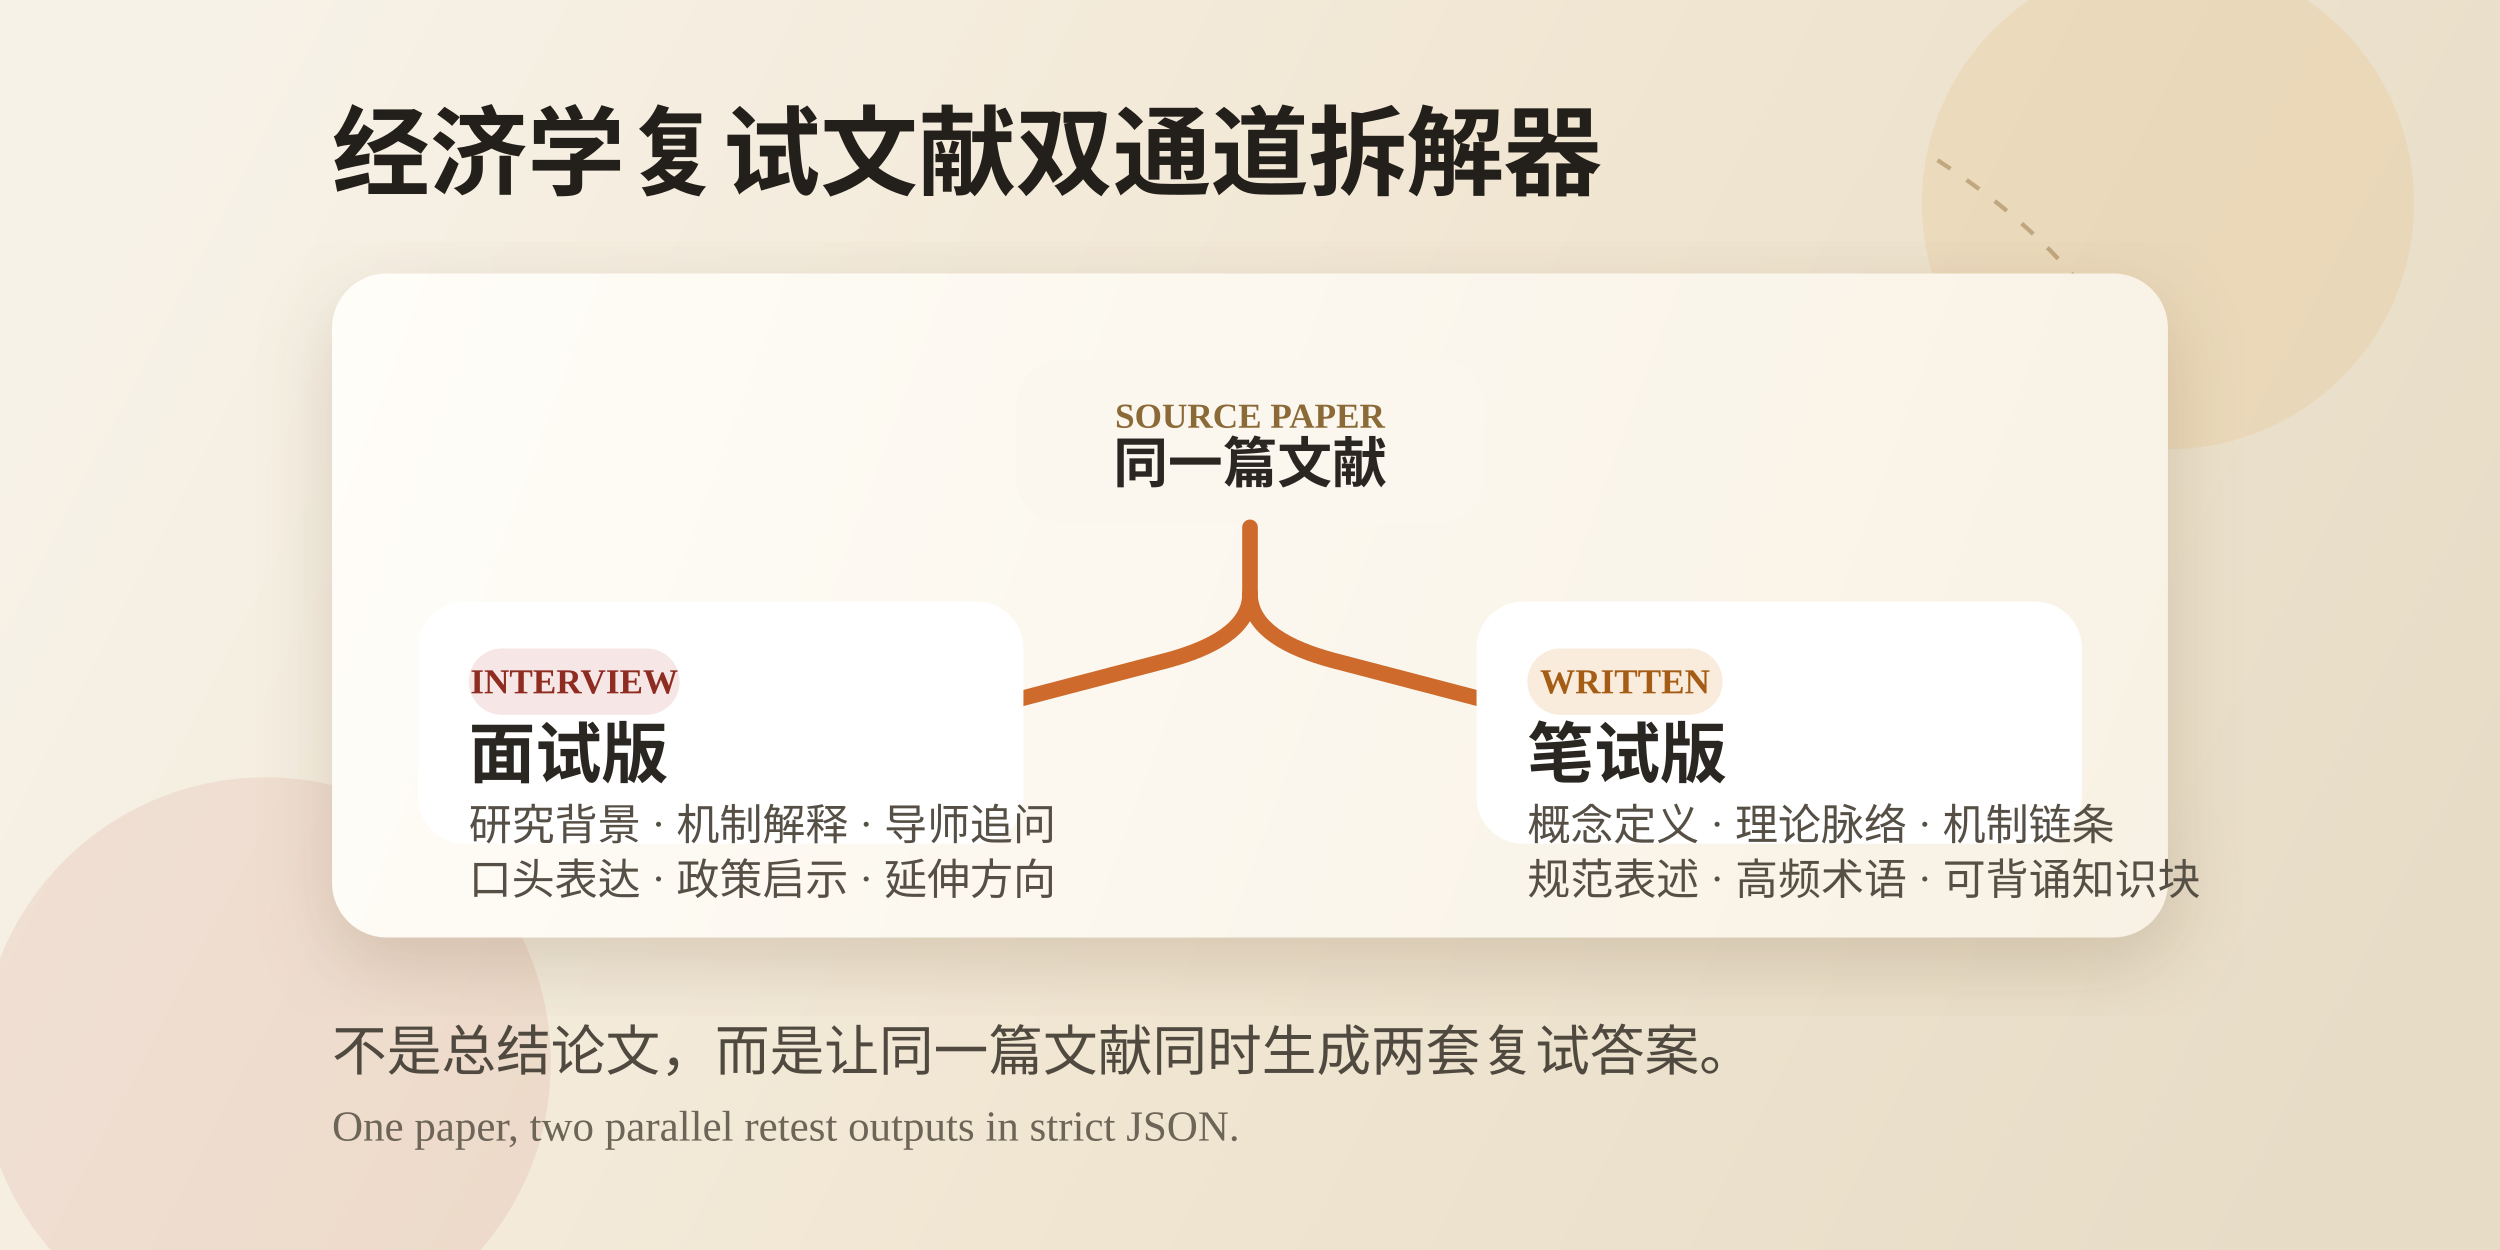
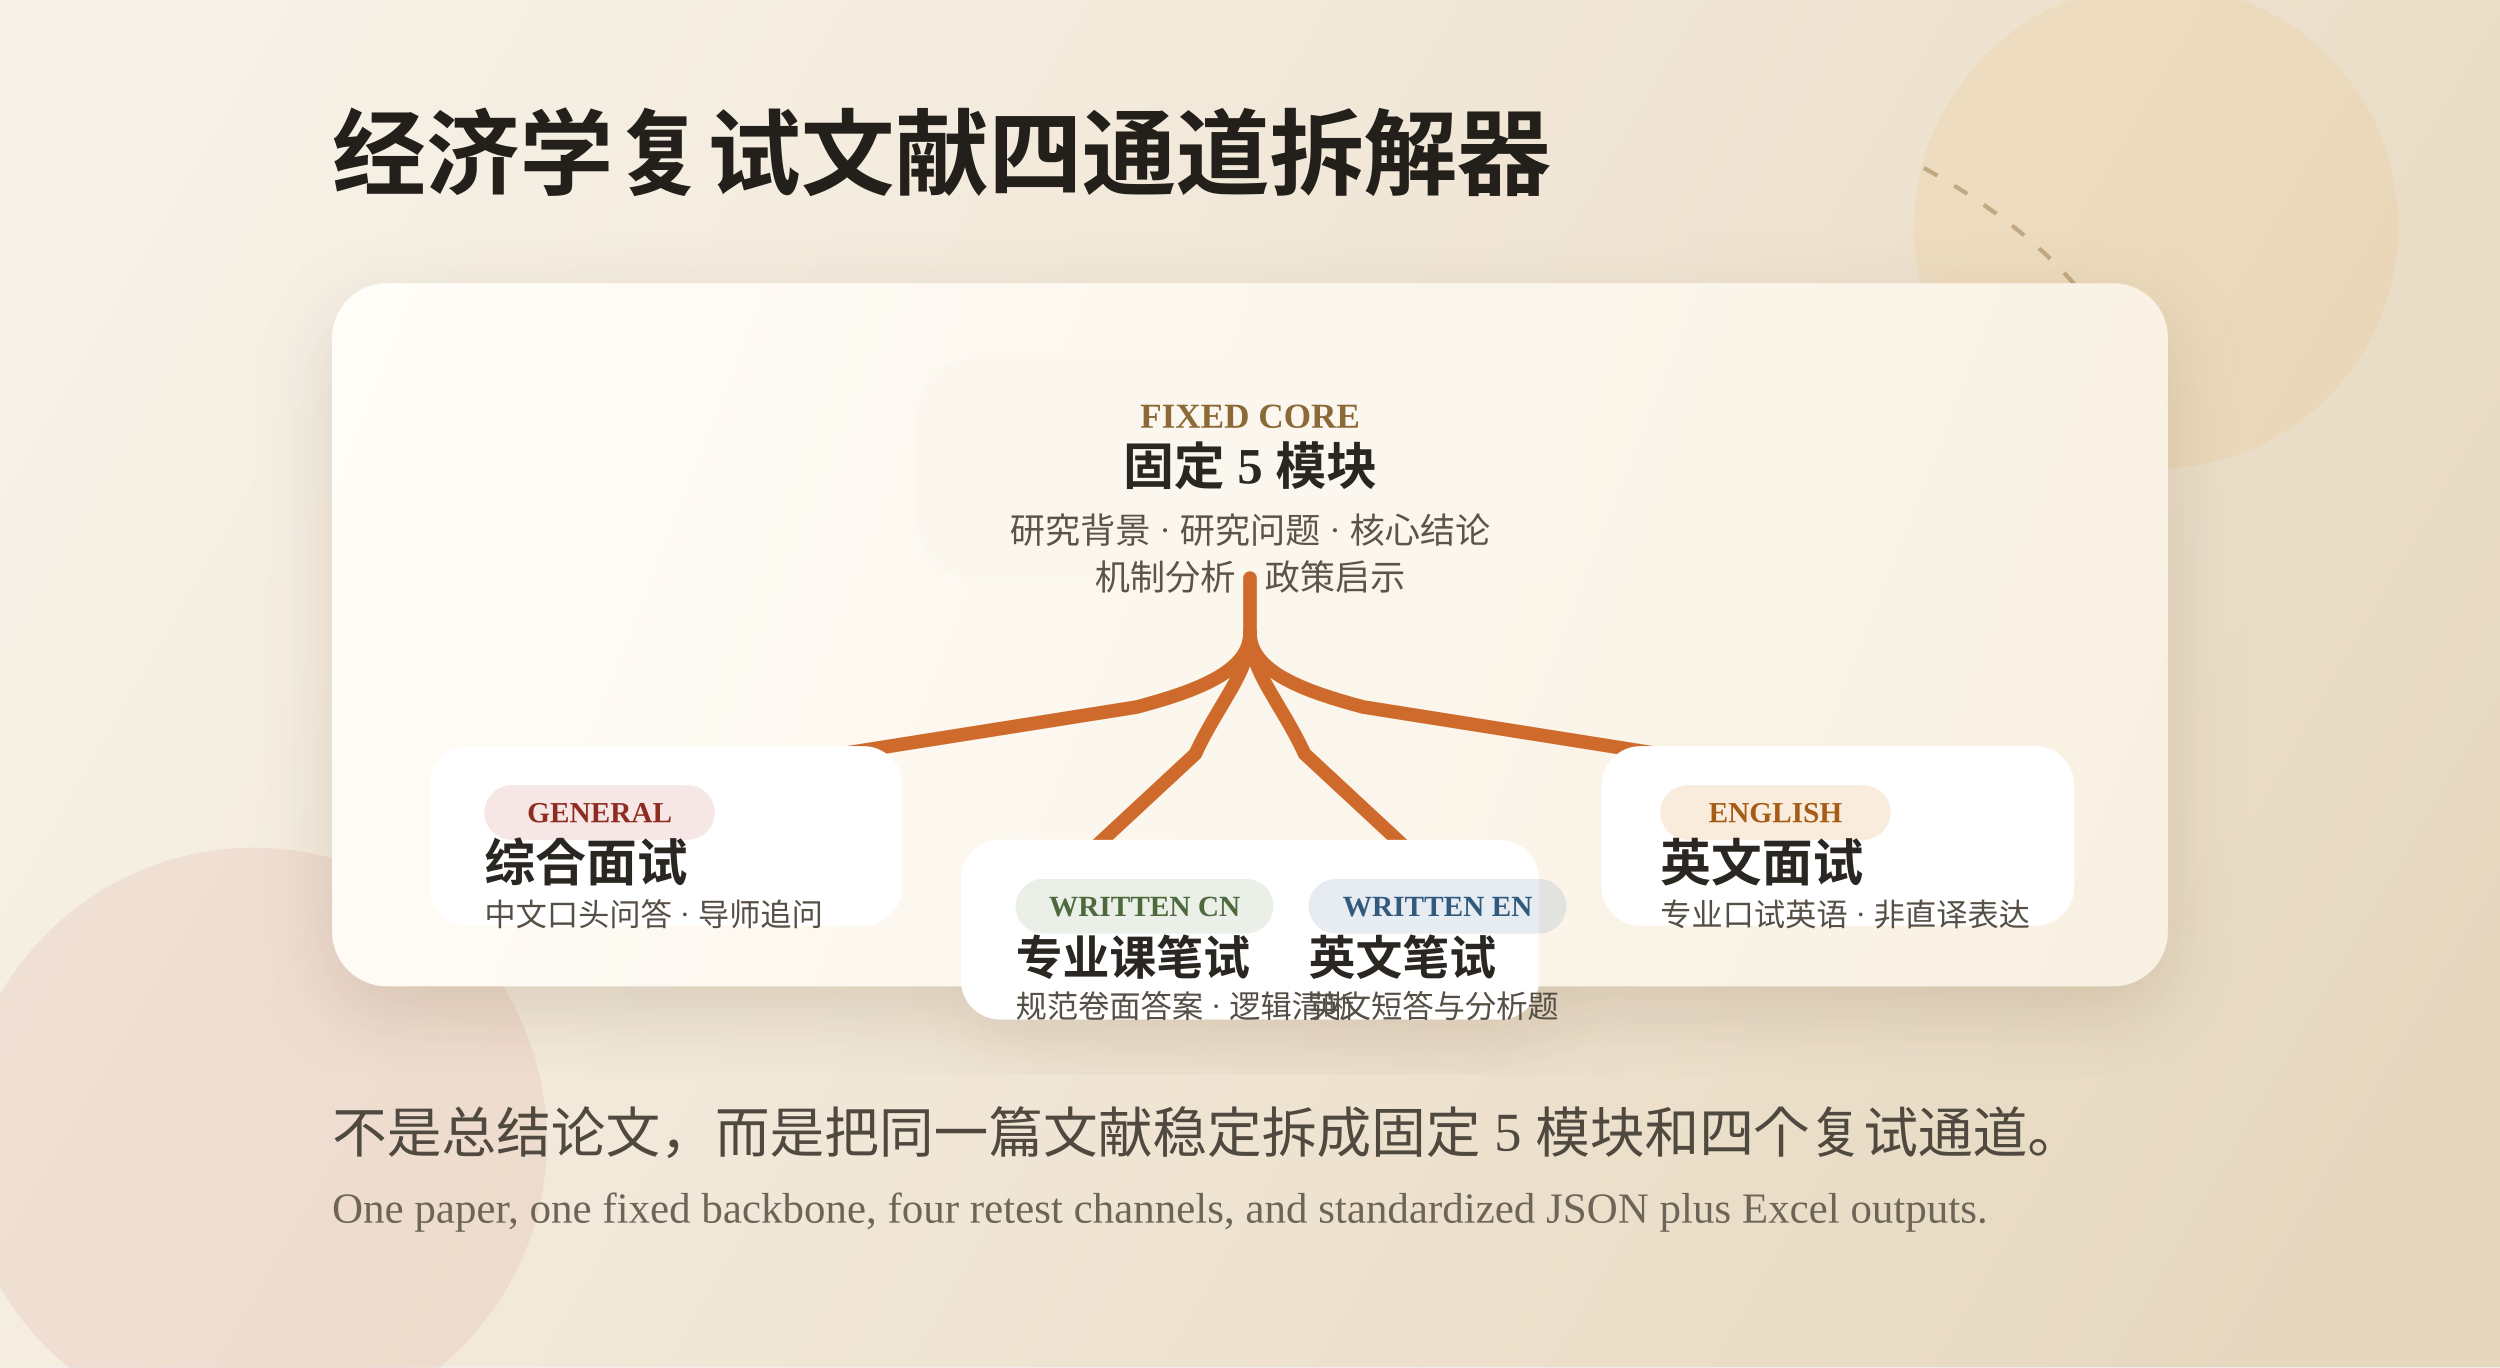
- <svg xmlns="http://www.w3.org/2000/svg" width="1280" height="640" viewBox="0 0 1280 640" fill="none">
+ <svg xmlns="http://www.w3.org/2000/svg" width="1280" height="700" viewBox="0 0 1280 700" fill="none">
  <defs>
-     <linearGradient id="bg" x1="90" y1="40" x2="1180" y2="610" gradientUnits="userSpaceOnUse">
+     <linearGradient id="bg" x1="80" y1="20" x2="1180" y2="660" gradientUnits="userSpaceOnUse">
      <stop stop-color="#F7F2E8" />
-       <stop offset="0.52" stop-color="#F1E6D2" />
-       <stop offset="1" stop-color="#E7DCC6" />
+       <stop offset="0.55" stop-color="#F0E5D4" />
+       <stop offset="1" stop-color="#E6D8BF" />
    </linearGradient>
-     <linearGradient id="panel" x1="170" y1="152" x2="1110" y2="500" gradientUnits="userSpaceOnUse">
+     <linearGradient id="panel" x1="170" y1="150" x2="1110" y2="520" gradientUnits="userSpaceOnUse">
      <stop stop-color="#FFFDF8" />
-       <stop offset="1" stop-color="#F8F1E4" />
+       <stop offset="1" stop-color="#F8F0E2" />
    </linearGradient>
-     <filter id="shadow" x="132" y="124" width="1016" height="396" filterUnits="userSpaceOnUse" color-interpolation-filters="sRGB">
+     <filter id="shadow" x="130" y="120" width="1020" height="430" filterUnits="userSpaceOnUse" color-interpolation-filters="sRGB">
      <feFlood flood-opacity="0" result="BackgroundImageFix" />
      <feColorMatrix in="SourceAlpha" type="matrix" values="0 0 0 0 0 0 0 0 0 0 0 0 0 0 0 0 0 0 127 0" result="hardAlpha" />
      <feOffset dy="14" />
      <feGaussianBlur stdDeviation="20" />
-       <feColorMatrix type="matrix" values="0 0 0 0 0.35 0 0 0 0 0.22 0 0 0 0 0.08 0 0 0 0.18 0" />
+       <feColorMatrix type="matrix" values="0 0 0 0 0.35 0 0 0 0 0.22 0 0 0 0 0.08 0 0 0 0.16 0" />
      <feBlend mode="normal" in2="BackgroundImageFix" result="effect1_dropShadow_1_1" />
      <feBlend mode="normal" in="SourceGraphic" in2="effect1_dropShadow_1_1" result="shape" />
    </filter>
  </defs>
-   <rect width="1280" height="640" fill="url(#bg)" />
-   <circle cx="1110" cy="104" r="126" fill="#E8B66A" fill-opacity="0.18" />
-   <circle cx="136" cy="544" r="146" fill="#B53A2D" fill-opacity="0.09" />
-   <path d="M992 82C1058 125 1096 174 1102 230" stroke="#8B6A38" stroke-width="2.2" stroke-dasharray="8 10" opacity="0.45" />
-   <text x="170" y="96" fill="#231F1A" font-family="Georgia, 'Times New Roman', serif" font-size="50" font-weight="700">经济学复试文献双通道拆解器</text>
+   <rect width="1280" height="700" fill="url(#bg)" />
+   <circle cx="1104" cy="116" r="124" fill="#E8B66A" fill-opacity="0.16" />
+   <circle cx="130" cy="584" r="150" fill="#B53A2D" fill-opacity="0.08" />
+   <path d="M985 86C1050 122 1090 166 1100 224" stroke="#8B6A38" stroke-width="2.2" stroke-dasharray="8 10" opacity="0.45" />
+   <text x="170" y="96" fill="#231F1A" font-family="Georgia, 'Times New Roman', serif" font-size="48" font-weight="700">经济学复试文献四通道拆解器</text>
  <g filter="url(#shadow)">
-     <rect x="170" y="140" width="940" height="340" rx="28" fill="url(#panel)" />
-     <rect x="520" y="184" width="240" height="84" rx="24" fill="#FBF7EF" />
-     <text x="640" y="219" text-anchor="middle" fill="#8B6A38" font-family="Georgia, 'Times New Roman', serif" font-size="18" font-weight="700">SOURCE PAPER</text>
-     <text x="640" y="247" text-anchor="middle" fill="#2A2723" font-family="Georgia, 'Times New Roman', serif" font-size="28" font-weight="700">同一篇文献</text>
-     <path d="M640 270V304" stroke="#CD6A2C" stroke-width="8" stroke-linecap="round" />
-     <path d="M640 304C640 322 620 332 598 338L468 372" stroke="#CD6A2C" stroke-width="8" stroke-linecap="round" />
-     <path d="M640 304C640 322 660 332 682 338L812 372" stroke="#CD6A2C" stroke-width="8" stroke-linecap="round" />
-     <path d="M471 363L455 375L475 381" stroke="#CD6A2C" stroke-width="8" stroke-linecap="round" stroke-linejoin="round" />
-     <path d="M809 363L825 375L805 381" stroke="#CD6A2C" stroke-width="8" stroke-linecap="round" stroke-linejoin="round" />
-     <rect x="214" y="308" width="310" height="124" rx="24" fill="#FFFFFF" />
-     <rect x="756" y="308" width="310" height="124" rx="24" fill="#FFFFFF" />
-     <rect x="240" y="332" width="108" height="34" rx="17" fill="#B53A2D" fill-opacity="0.12" />
-     <text x="294" y="355" text-anchor="middle" fill="#8F2C22" font-family="Georgia, 'Times New Roman', serif" font-size="18" font-weight="700">INTERVIEW</text>
-     <text x="240" y="398" fill="#2A2723" font-family="Georgia, 'Times New Roman', serif" font-size="34" font-weight="700">面试版</text>
-     <text x="240" y="430" fill="#564F45" font-family="Georgia, 'Times New Roman', serif" font-size="22">研究背景 · 机制解释 · 导师追问</text>
-     <text x="240" y="458" fill="#564F45" font-family="Georgia, 'Times New Roman', serif" font-size="22">口头表达 · 政策启示 · 延伸方向</text>
-     <rect x="782" y="332" width="100" height="34" rx="17" fill="#D98324" fill-opacity="0.16" />
-     <text x="832" y="355" text-anchor="middle" fill="#A55C15" font-family="Georgia, 'Times New Roman', serif" font-size="18" font-weight="700">WRITTEN</text>
-     <text x="782" y="398" fill="#2A2723" font-family="Georgia, 'Times New Roman', serif" font-size="34" font-weight="700">笔试版</text>
-     <text x="782" y="430" fill="#564F45" font-family="Georgia, 'Times New Roman', serif" font-size="22">概念定义 · 理论脉络 · 机制链条</text>
-     <text x="782" y="458" fill="#564F45" font-family="Georgia, 'Times New Roman', serif" font-size="22">规范表述 · 高频术语 · 可背诵知识块</text>
+     <rect x="170" y="145" width="940" height="360" rx="28" fill="url(#panel)" />
+     <rect x="470" y="184" width="340" height="112" rx="28" fill="#FBF7EF" />
+     <text x="640" y="219" text-anchor="middle" fill="#8B6A38" font-family="Georgia, 'Times New Roman', serif" font-size="18" font-weight="700">FIXED CORE</text>
+     <text x="640" y="248" text-anchor="middle" fill="#2A2723" font-family="Georgia, 'Times New Roman', serif" font-size="26" font-weight="700">固定 5 模块</text>
+     <text x="640" y="278" text-anchor="middle" fill="#5C5448" font-family="Georgia, 'Times New Roman', serif" font-size="18">研究背景 · 研究问题 · 核心结论</text>
+     <text x="640" y="302" text-anchor="middle" fill="#5C5448" font-family="Georgia, 'Times New Roman', serif" font-size="18">机制分析 · 政策启示</text>
+     <path d="M640 296V324" stroke="#CD6A2C" stroke-width="7" stroke-linecap="round" />
+     <path d="M640 324C640 344 612 354 582 362L380 394" stroke="#CD6A2C" stroke-width="7" stroke-linecap="round" />
+     <path d="M640 324C640 344 668 354 698 362L900 394" stroke="#CD6A2C" stroke-width="7" stroke-linecap="round" />
+     <path d="M640 324C640 344 624 360 612 386L556 438" stroke="#CD6A2C" stroke-width="7" stroke-linecap="round" />
+     <path d="M640 324C640 344 656 360 668 386L724 438" stroke="#CD6A2C" stroke-width="7" stroke-linecap="round" />
+     <rect x="220" y="382" width="242" height="92" rx="20" fill="#FFFFFF" />
+     <rect x="820" y="382" width="242" height="92" rx="20" fill="#FFFFFF" />
+     <rect x="492" y="430" width="296" height="92" rx="20" fill="#FFFFFF" />
+     <rect x="248" y="402" width="118" height="28" rx="14" fill="#B53A2D" fill-opacity="0.12" />
+     <text x="307" y="421" text-anchor="middle" fill="#8F2C22" font-family="Georgia, 'Times New Roman', serif" font-size="15" font-weight="700">GENERAL</text>
+     <text x="248" y="451" fill="#2A2723" font-family="Georgia, 'Times New Roman', serif" font-size="26" font-weight="700">综合面试</text>
+     <text x="248" y="474" fill="#564F45" font-family="Georgia, 'Times New Roman', serif" font-size="16">中文口头问答 · 导师追问</text>
+     <rect x="850" y="402" width="118" height="28" rx="14" fill="#D98324" fill-opacity="0.16" />
+     <text x="909" y="421" text-anchor="middle" fill="#A55C15" font-family="Georgia, 'Times New Roman', serif" font-size="15" font-weight="700">ENGLISH</text>
+     <text x="850" y="451" fill="#2A2723" font-family="Georgia, 'Times New Roman', serif" font-size="26" font-weight="700">英文面试</text>
+     <text x="850" y="474" fill="#564F45" font-family="Georgia, 'Times New Roman', serif" font-size="16">专业口试英语 · 非直译表达</text>
+     <rect x="520" y="450" width="132" height="28" rx="14" fill="#6A8C58" fill-opacity="0.14" />
+     <text x="586" y="469" text-anchor="middle" fill="#4E6A3D" font-family="Georgia, 'Times New Roman', serif" font-size="15" font-weight="700">WRITTEN CN</text>
+     <text x="520" y="499" fill="#2A2723" font-family="Georgia, 'Times New Roman', serif" font-size="24" font-weight="700">专业课笔试</text>
+     <text x="520" y="521" fill="#564F45" font-family="Georgia, 'Times New Roman', serif" font-size="16">规范卷面答案 · 逻辑清晰</text>
+     <rect x="670" y="450" width="132" height="28" rx="14" fill="#4A749F" fill-opacity="0.14" />
+     <text x="736" y="469" text-anchor="middle" fill="#32597E" font-family="Georgia, 'Times New Roman', serif" font-size="15" font-weight="700">WRITTEN EN</text>
+     <text x="670" y="499" fill="#2A2723" font-family="Georgia, 'Times New Roman', serif" font-size="24" font-weight="700">英文笔试</text>
+     <text x="670" y="521" fill="#564F45" font-family="Georgia, 'Times New Roman', serif" font-size="16">英文短答与分析题</text>
  </g>
-   <text x="170" y="548" fill="#4F493F" font-family="Georgia, 'Times New Roman', serif" font-size="28">不是总结论文，而是让同一篇文献同时生成两套复试答案。</text>
-   <text x="170" y="584" fill="#6D6558" font-family="Georgia, 'Times New Roman', serif" font-size="22">One paper, two parallel retest outputs in strict JSON.</text>
+   <text x="170" y="590" fill="#4F493F" font-family="Georgia, 'Times New Roman', serif" font-size="28">不是总结论文，而是把同一篇文献稳定拆成固定 5 模块和四个复试通道。</text>
+   <text x="170" y="626" fill="#6D6558" font-family="Georgia, 'Times New Roman', serif" font-size="22">One paper, one fixed backbone, four retest channels, and standardized JSON plus Excel outputs.</text>
</svg>
